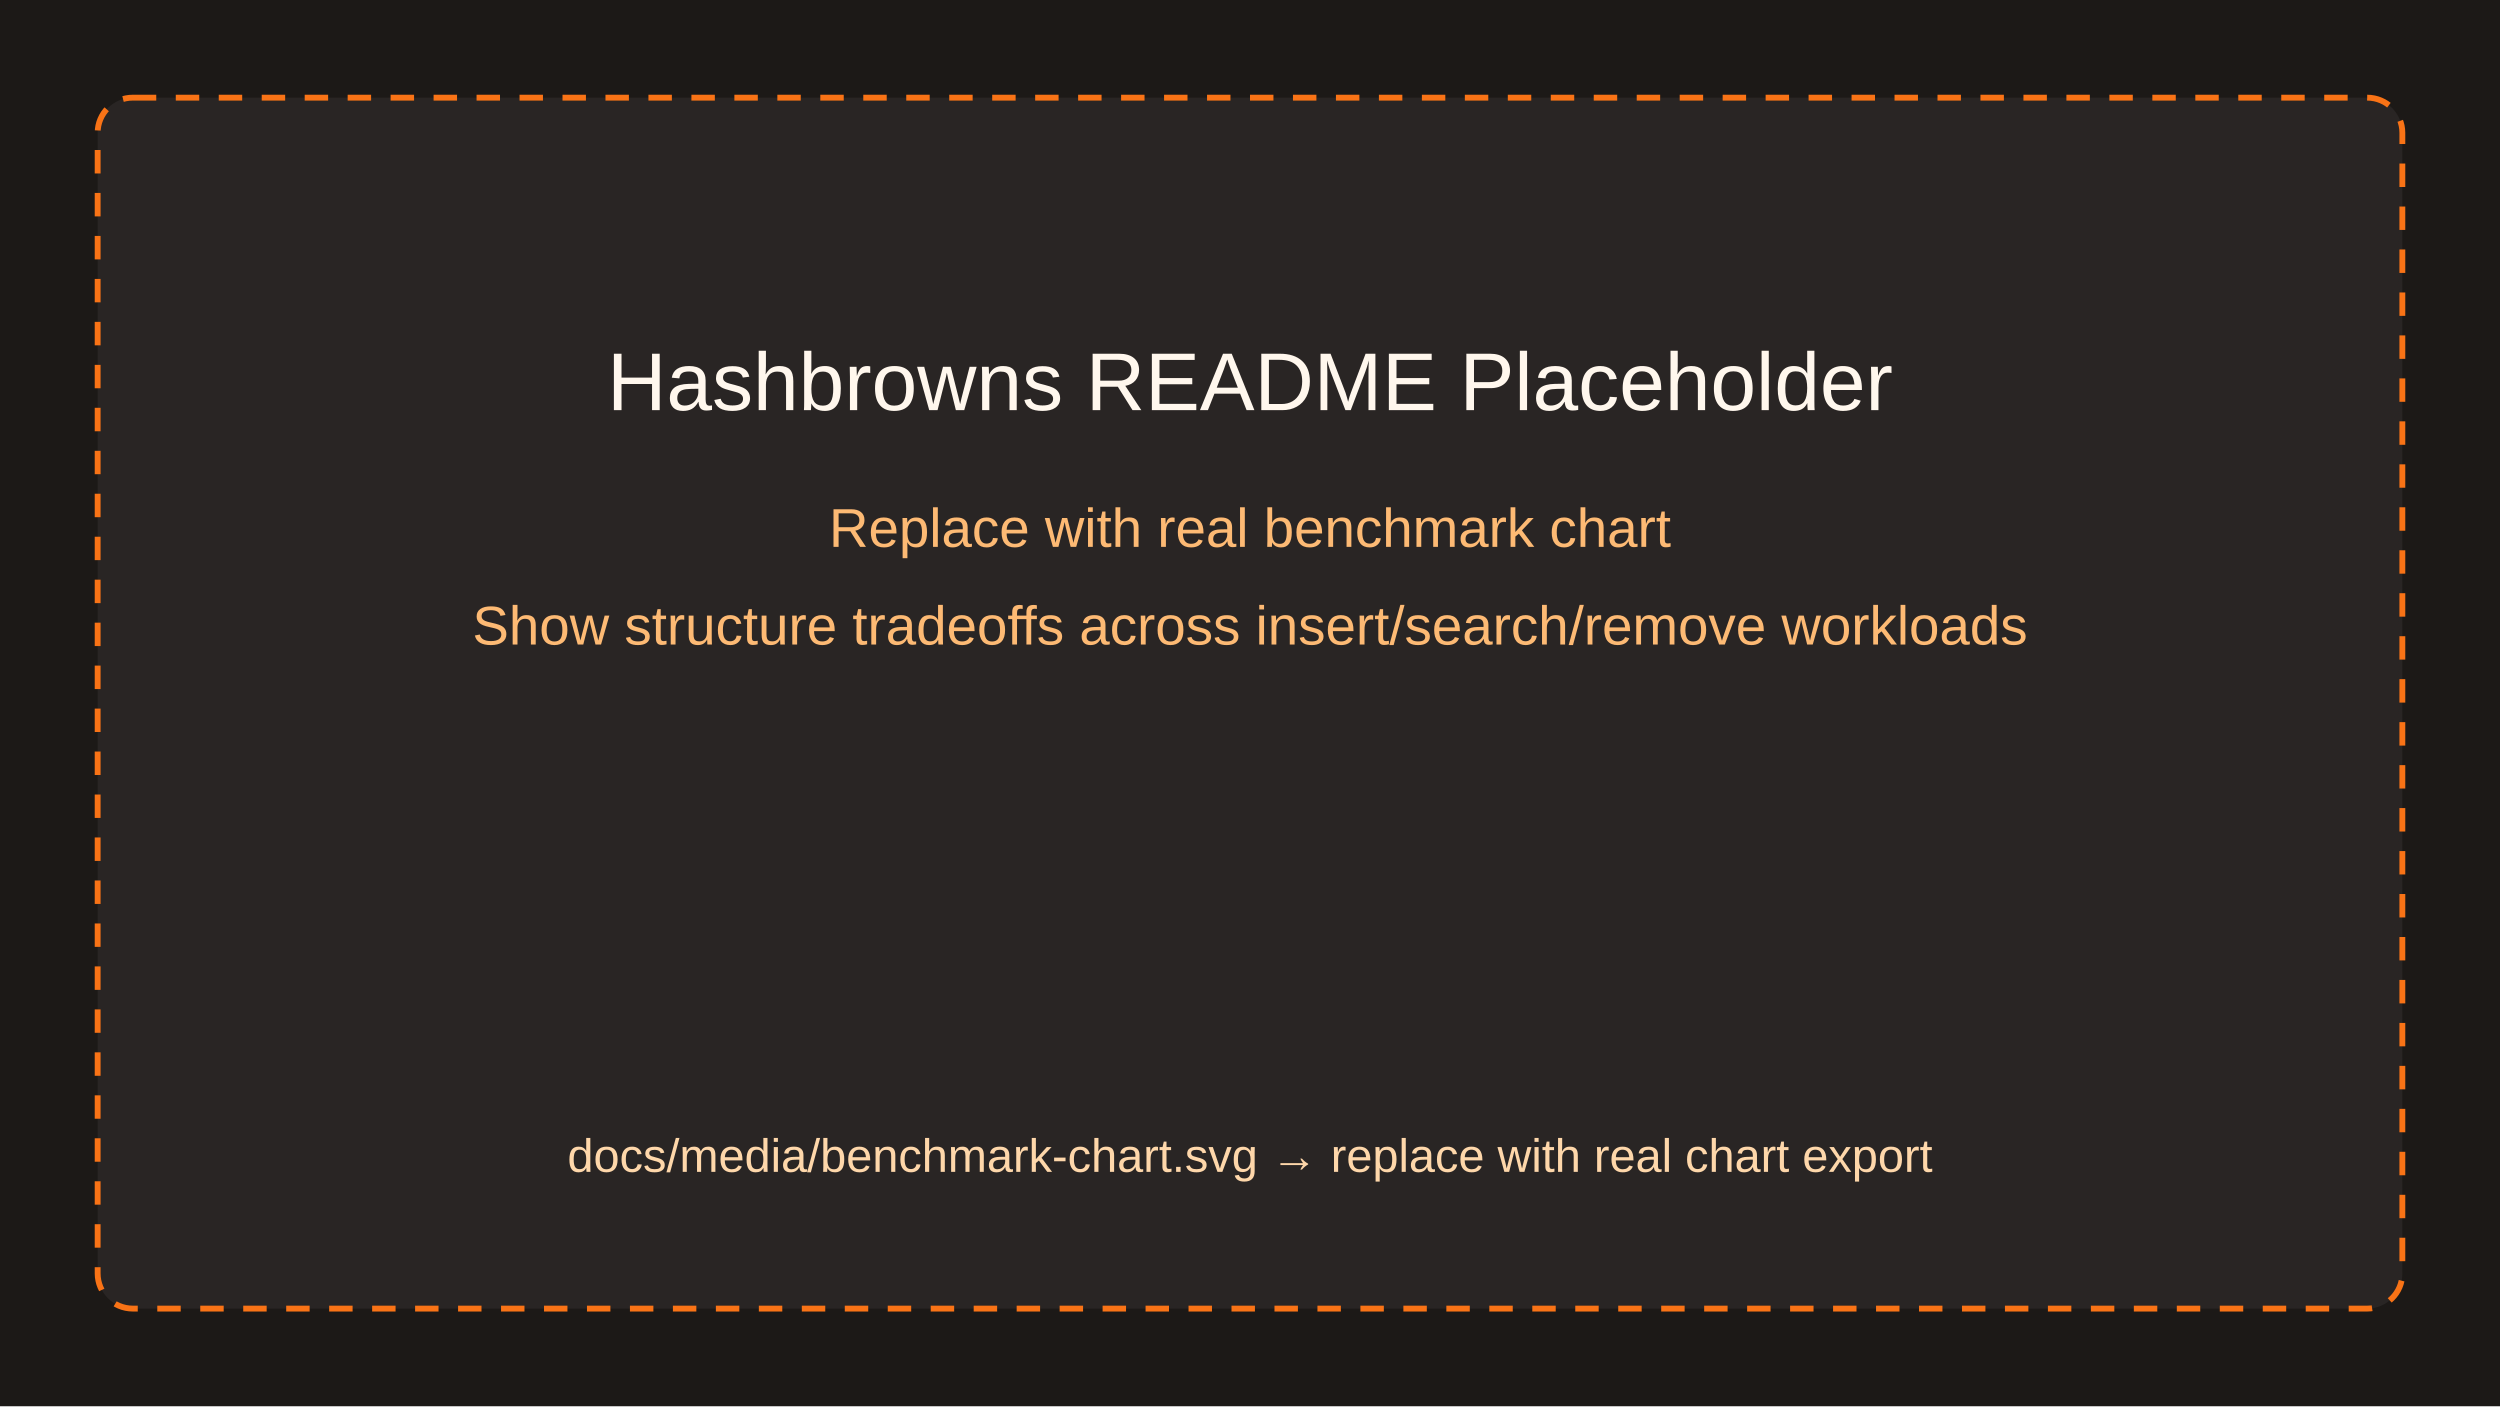
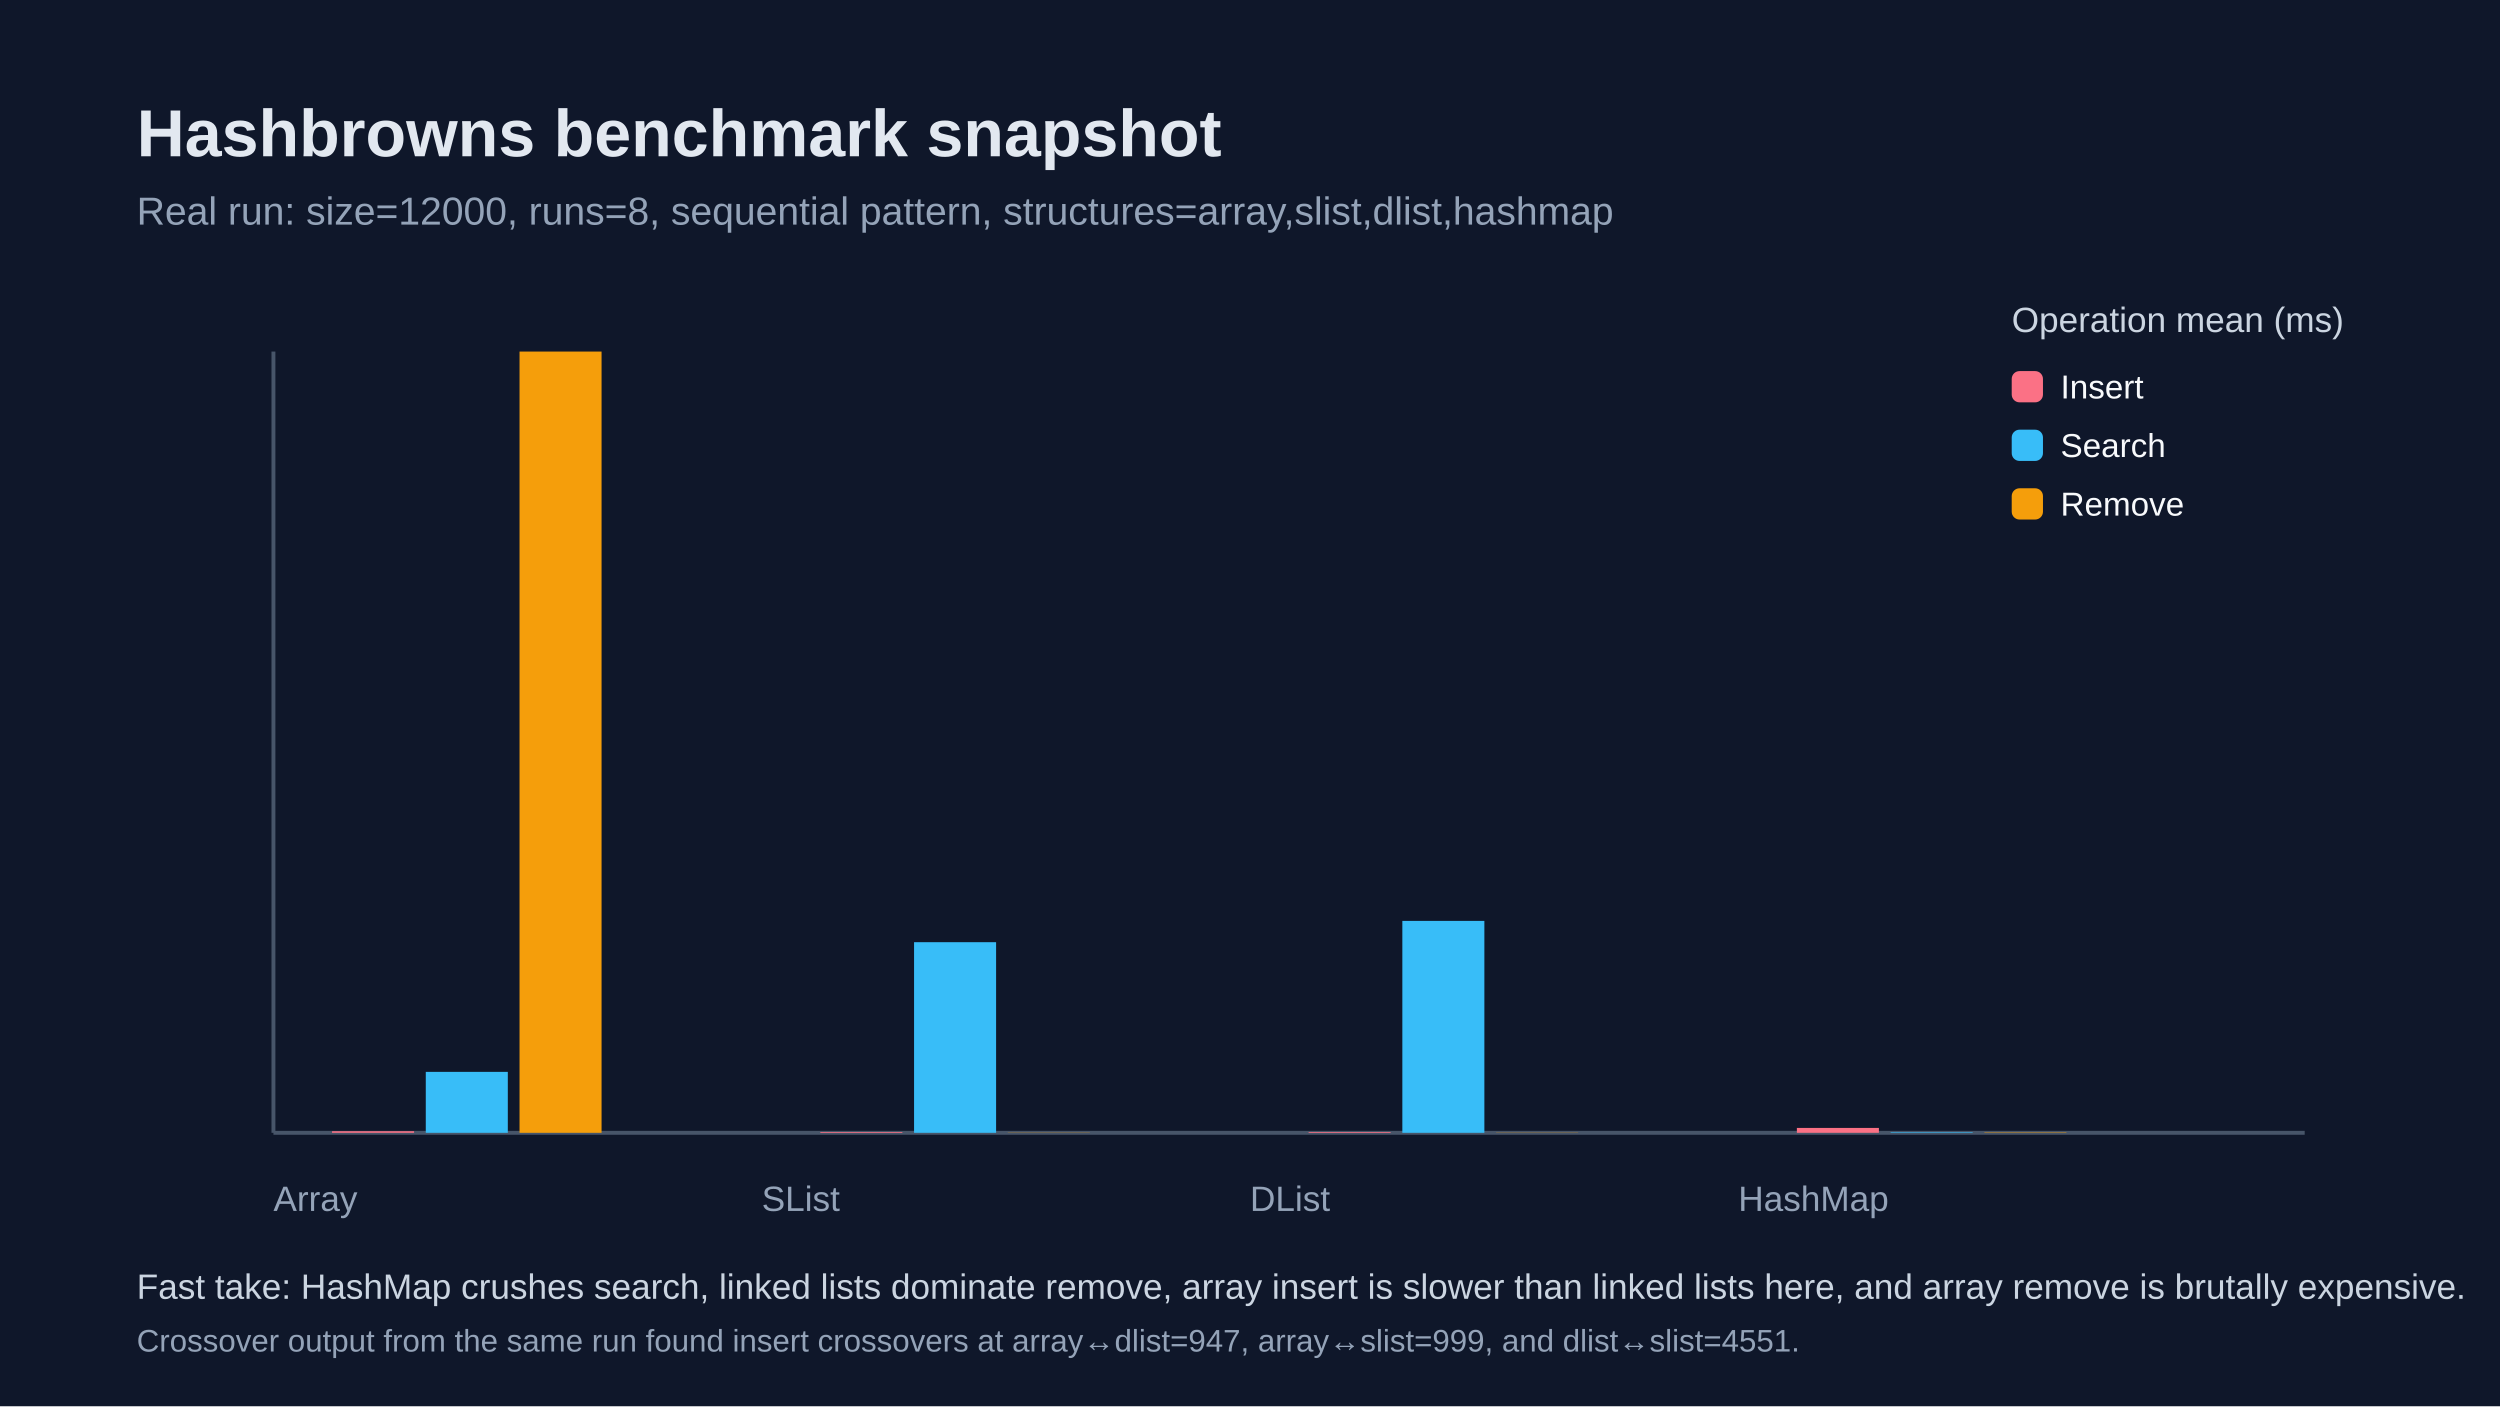
<svg xmlns="http://www.w3.org/2000/svg" width="1280" height="720" viewBox="0 0 1280 720">
-   <rect width="1280" height="720" fill="#1c1917" />
-   <rect x="50" y="50" width="1180" height="620" rx="18" fill="#292524" stroke="#f97316" stroke-width="3" stroke-dasharray="12 10" />
-   <text x="640" y="210" text-anchor="middle" fill="#fff7ed" font-size="42" font-family="Arial, sans-serif">Hashbrowns README Placeholder</text>
-   <text x="640" y="280" text-anchor="middle" fill="#fdba74" font-size="28" font-family="Arial, sans-serif">Replace with real benchmark chart</text>
-   <text x="640" y="330" text-anchor="middle" fill="#fdba74" font-size="28" font-family="Arial, sans-serif">Show structure tradeoffs across insert/search/remove workloads</text>
-   <text x="640" y="600" text-anchor="middle" fill="#fed7aa" font-size="24" font-family="Arial, sans-serif">docs/media/benchmark-chart.svg → replace with real chart export</text>
+   <rect width="1280" height="720" fill="#0f172a" />
+   <text x="70" y="80" fill="#e2e8f0" font-size="34" font-family="Arial, sans-serif" font-weight="700">Hashbrowns benchmark snapshot</text>
+   <text x="70" y="115" fill="#94a3b8" font-size="20" font-family="Arial, sans-serif">Real run: size=12000, runs=8, sequential pattern, structures=array,slist,dlist,hashmap</text>
+   <line x1="140" y1="580" x2="1180" y2="580" stroke="#475569" stroke-width="2" />
+   <line x1="140" y1="180" x2="140" y2="580" stroke="#475569" stroke-width="2" />
+   <text x="140" y="620" fill="#94a3b8" font-size="18" font-family="Arial, sans-serif">Array</text>
+   <text x="390" y="620" fill="#94a3b8" font-size="18" font-family="Arial, sans-serif">SList</text>
+   <text x="640" y="620" fill="#94a3b8" font-size="18" font-family="Arial, sans-serif">DList</text>
+   <text x="890" y="620" fill="#94a3b8" font-size="18" font-family="Arial, sans-serif">HashMap</text>
+   <text x="1030" y="170" fill="#cbd5e1" font-size="18" font-family="Arial, sans-serif">Operation mean (ms)</text>
+   <rect x="1030" y="190" width="16" height="16" rx="4" fill="#fb7185" />
+   <text x="1055" y="204" fill="#f8fafc" font-size="17" font-family="Arial, sans-serif">Insert</text>
+   <rect x="1030" y="220" width="16" height="16" rx="4" fill="#38bdf8" />
+   <text x="1055" y="234" fill="#f8fafc" font-size="17" font-family="Arial, sans-serif">Search</text>
+   <rect x="1030" y="250" width="16" height="16" rx="4" fill="#f59e0b" />
+   <text x="1055" y="264" fill="#f8fafc" font-size="17" font-family="Arial, sans-serif">Remove</text>
+   <rect x="170" y="579.2" width="42" height="0.8" fill="#fb7185" />
+   <rect x="218" y="548.8" width="42" height="31.2" fill="#38bdf8" />
+   <rect x="266" y="180" width="42" height="400" fill="#f59e0b" />
+   <rect x="420" y="579.6" width="42" height="0.4" fill="#fb7185" />
+   <rect x="468" y="482.4" width="42" height="97.6" fill="#38bdf8" />
+   <rect x="516" y="579.9" width="42" height="0.1" fill="#f59e0b" />
+   <rect x="670" y="579.6" width="42" height="0.4" fill="#fb7185" />
+   <rect x="718" y="471.5" width="42" height="108.5" fill="#38bdf8" />
+   <rect x="766" y="579.9" width="42" height="0.1" fill="#f59e0b" />
+   <rect x="920" y="577.5" width="42" height="2.5" fill="#fb7185" />
+   <rect x="968" y="579.7" width="42" height="0.3" fill="#38bdf8" />
+   <rect x="1016" y="579.8" width="42" height="0.2" fill="#f59e0b" />
+   <text x="70" y="665" fill="#cbd5e1" font-size="18" font-family="Arial, sans-serif">Fast take: HashMap crushes search, linked lists dominate remove, array insert is slower than linked lists here, and array remove is brutally expensive.</text>
+   <text x="70" y="692" fill="#94a3b8" font-size="16" font-family="Arial, sans-serif">Crossover output from the same run found insert crossovers at array↔dlist=947, array↔slist=999, and dlist↔slist=4551.</text>
</svg>
